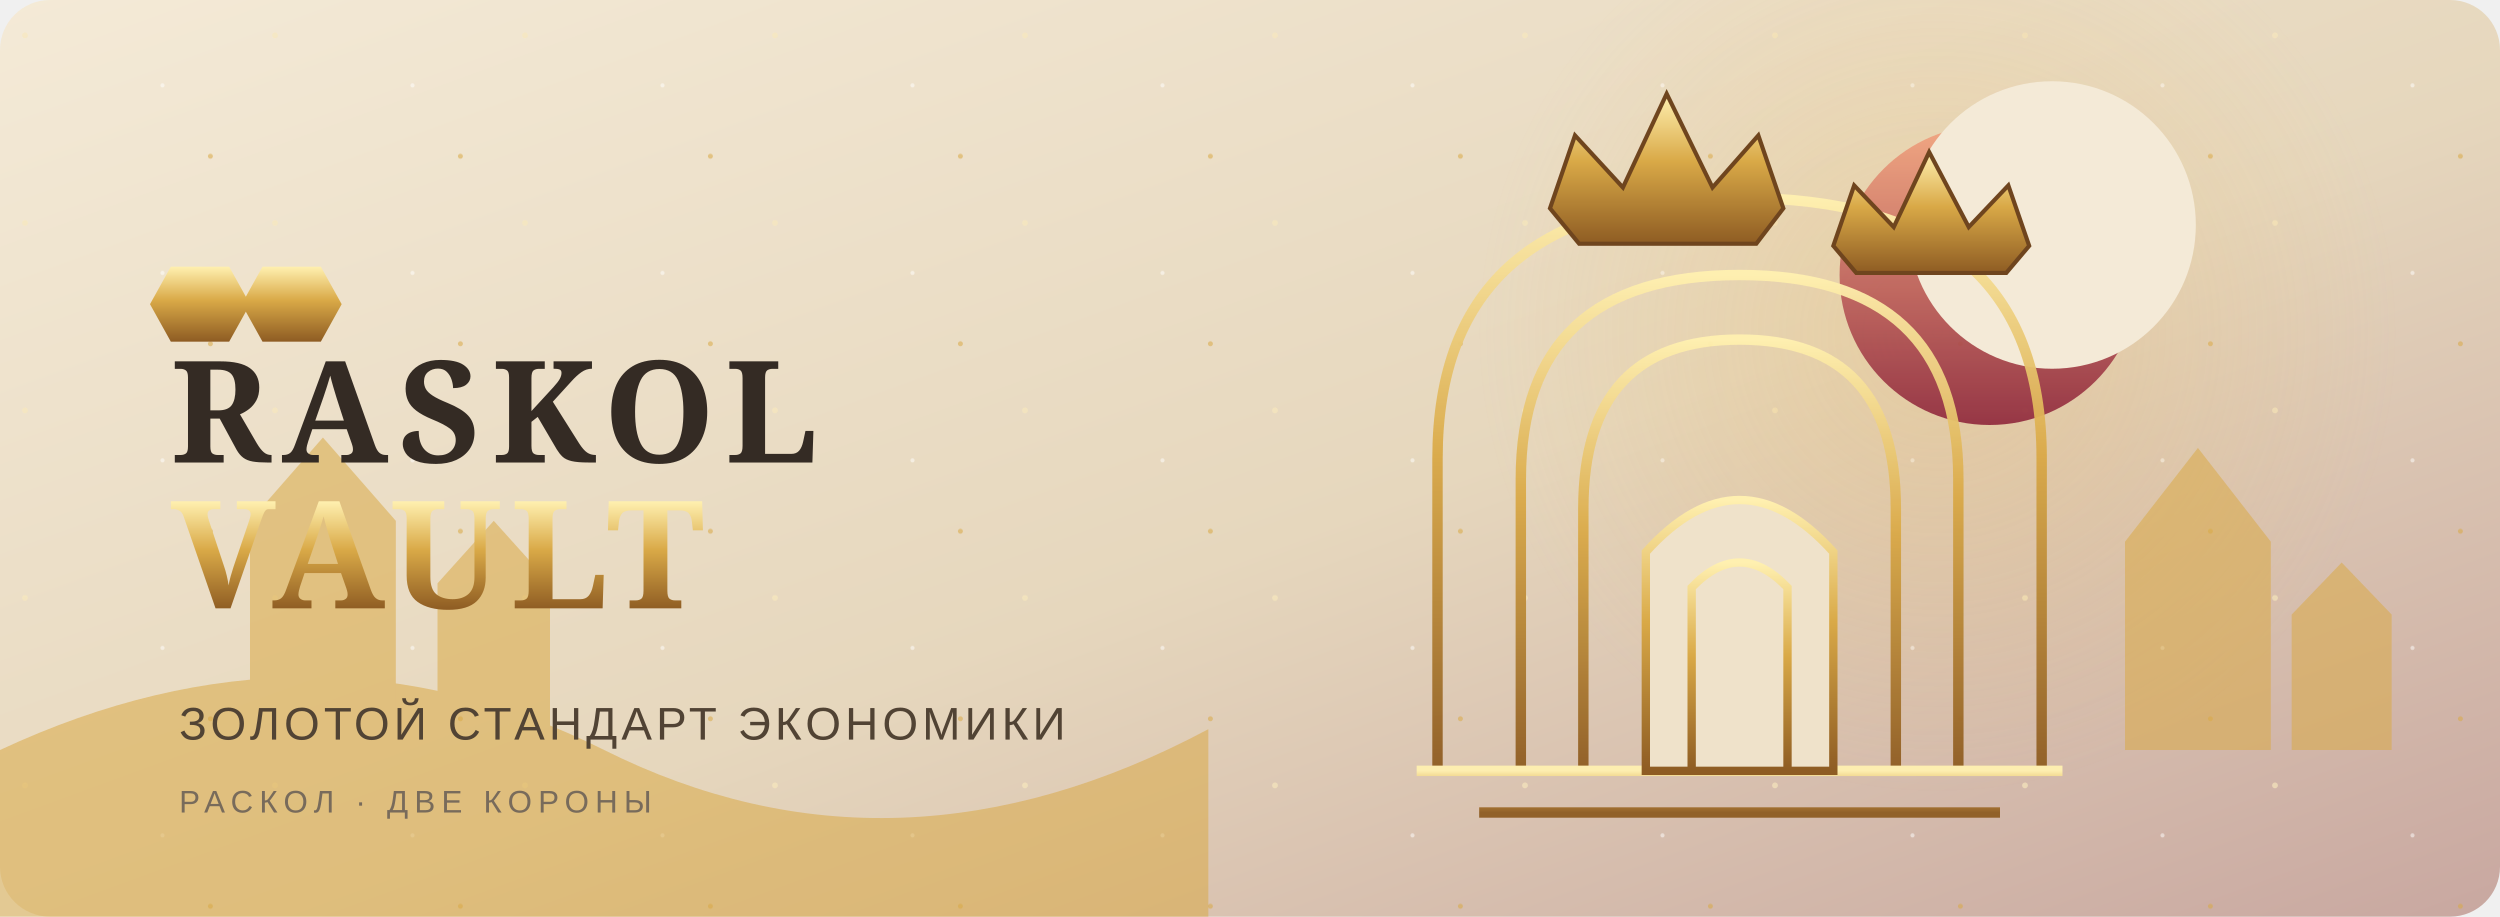
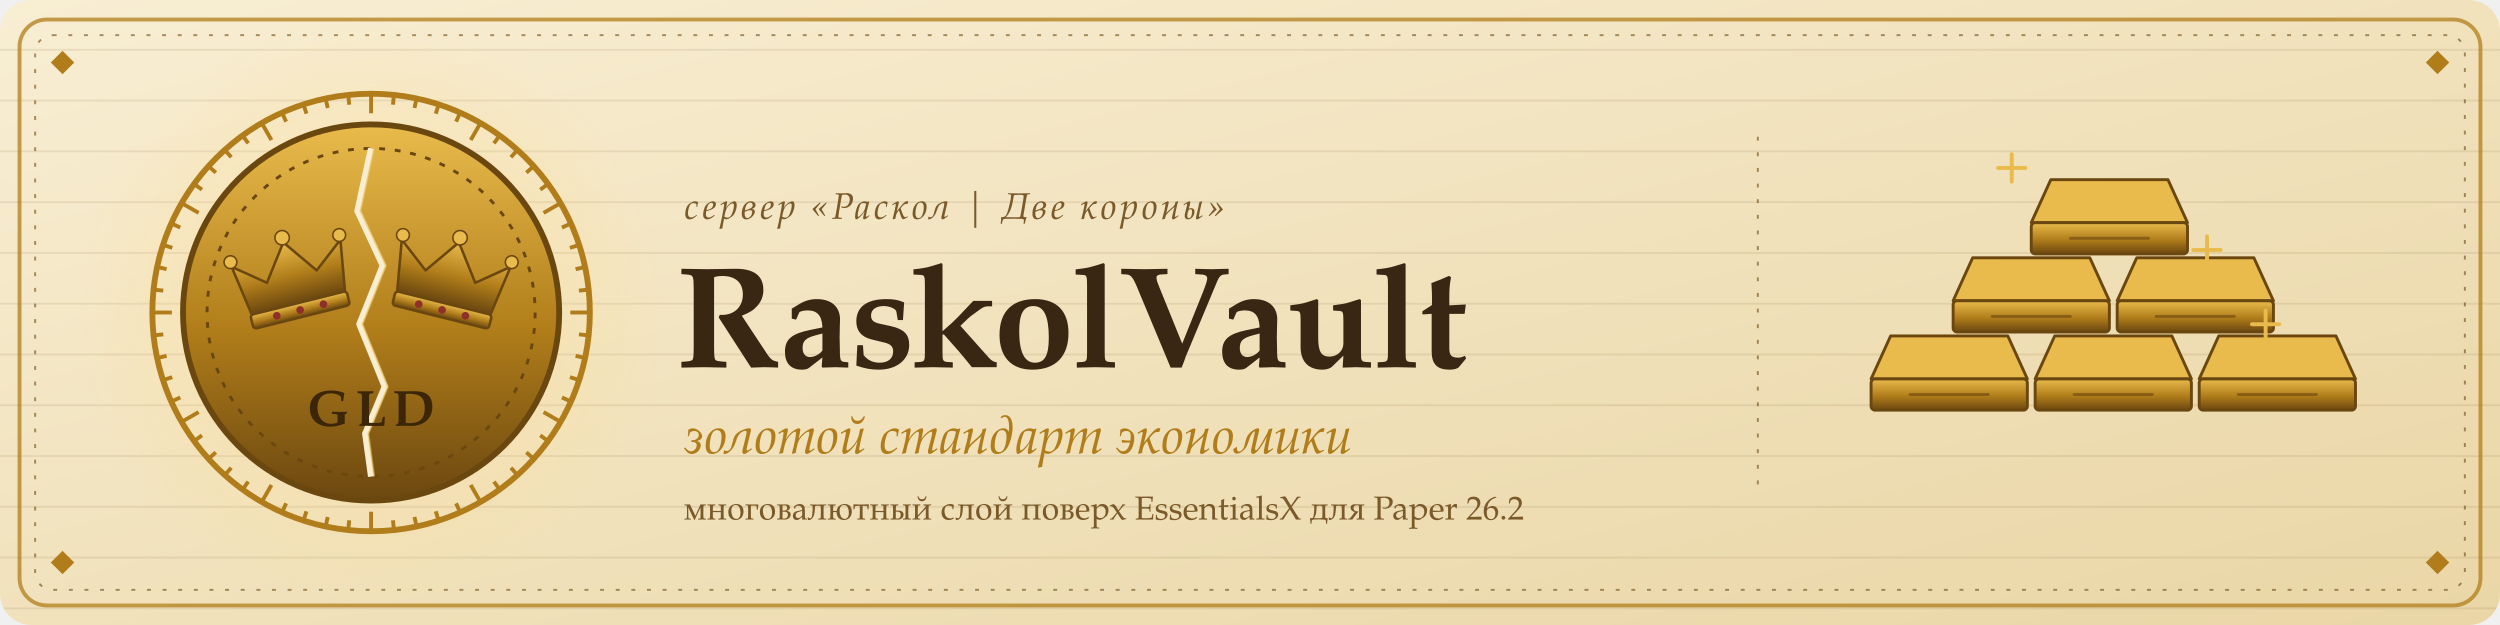
- <svg xmlns="http://www.w3.org/2000/svg" width="1200" height="440" viewBox="0 0 1200 440" role="img" aria-labelledby="title desc">
+ <svg xmlns="http://www.w3.org/2000/svg" viewBox="0 0 1280 320" width="1280" height="320" role="img" aria-label="RaskolVault — золотой стандарт экономики РАСКОЛ">
  <defs>
-     <linearGradient id="bg" x2="1" y2="1">
-       <stop stop-color="#f4ead7" />
-       <stop offset=".55" stop-color="#e6d7bd" />
-       <stop offset="1" stop-color="#c8a7a0" />
+     <linearGradient id="bg" x1="0" y1="0" x2="1" y2="1">
+       <stop offset="0" stop-color="#f8eed3" />
+       <stop offset="1" stop-color="#ead6a6" />
    </linearGradient>
-     <linearGradient id="gold" x2="0" y2="1">
-       <stop stop-color="#fff0b0" />
-       <stop offset=".45" stop-color="#d9a947" />
-       <stop offset="1" stop-color="#8e5c23" />
+     <linearGradient id="gold" x1="0" y1="0" x2="0" y2="1">
+       <stop offset="0" stop-color="#e9bb4c" />
+       <stop offset=".55" stop-color="#b07d1a" />
+       <stop offset="1" stop-color="#6b4710" />
    </linearGradient>
-     <linearGradient id="red" x2="0" y2="1">
-       <stop stop-color="#f2a27e" />
-       <stop offset="1" stop-color="#8e263b" />
-     </linearGradient>
-     <radialGradient id="glow">
-       <stop stop-color="#e7b65a" stop-opacity=".26" />
-       <stop offset="1" stop-color="#e7b65a" stop-opacity="0" />
+     <radialGradient id="glow" cx=".5" cy=".5" r=".5">
+       <stop offset="0" stop-color="#ffd98a" stop-opacity=".55" />
+       <stop offset="1" stop-color="#ffd98a" stop-opacity="0" />
    </radialGradient>
-     <pattern id="stars" width="120" height="90" patternUnits="userSpaceOnUse">
-       <circle cx="12" cy="17" r="1.4" fill="#f8e8bd" opacity=".65" />
-       <circle cx="78" cy="41" r="1" fill="#fff" opacity=".5" />
-       <circle cx="101" cy="75" r="1.2" fill="#d9a947" opacity=".55" />
+     <pattern id="ledger" width="40" height="26" patternUnits="userSpaceOnUse">
+       <path d="M0 25.5H40" stroke="#5a3d12" stroke-opacity=".09" stroke-width="1" />
    </pattern>
  </defs>
-   <rect width="1200" height="440" rx="24" fill="url(#bg)" />
-   <rect width="1200" height="440" rx="24" fill="url(#stars)" />
-   <circle cx="930" cy="160" r="220" fill="url(#glow)" />
-   <circle cx="955" cy="132" r="72" fill="url(#red)" opacity=".9" />
-   <circle cx="985" cy="108" r="69" fill="#f4ead7" />
-   <g fill="none" stroke="url(#gold)" stroke-width="5" opacity=".95">
-     <path d="M690 370V220Q690 95 835 95Q980 95 980 220V370" />
-     <path d="M730 370V230Q730 132 835 132Q940 132 940 230V370" />
-     <path d="M760 370V244Q760 163 835 163Q910 163 910 244V370" />
-     <path d="M680 370H990M710 390H960" />
+   <rect width="1280" height="320" rx="16" fill="url(#bg)" />
+   <rect width="1280" height="320" rx="16" fill="url(#ledger)" />
+   <rect x="10" y="10" width="1260" height="300" rx="14" fill="none" stroke="#b07d1a" stroke-opacity=".75" stroke-width="2" />
+   <rect x="18" y="18" width="1244" height="284" rx="9" fill="none" stroke="#6b4710" stroke-opacity=".6" stroke-width="1" stroke-dasharray="2 6" />
+   <path d="M32 26L38 32L32 38L26 32Z" fill="#b07d1a" />
+   <path d="M1248 26L1254 32L1248 38L1242 32Z" fill="#b07d1a" />
+   <path d="M32 282L38 288L32 294L26 288Z" fill="#b07d1a" />
+   <path d="M1248 282L1254 288L1248 294L1242 288Z" fill="#b07d1a" />
+   <g>
+     <circle cx="190" cy="160" r="151" fill="url(#glow)" />
+     <g stroke="#b07d1a" stroke-width="2" fill="none">
+       <circle cx="190" cy="160" r="112" stroke-width="3" />
+       <path d="M190.0 58.0L190.0 48.0" />
+       <path d="M201.2 53.6L201.7 48.6" />
+       <path d="M212.2 55.3L213.3 50.4" />
+       <path d="M223.1 58.2L224.6 53.5" />
+       <path d="M233.5 62.3L235.6 57.7" />
+       <path d="M241.0 71.7L246.0 63.0" />
+       <path d="M252.9 73.4L255.8 69.4" />
+       <path d="M261.6 80.5L264.9 76.8" />
+       <path d="M269.5 88.4L273.2 85.1" />
+       <path d="M276.6 97.1L280.6 94.2" />
+       <path d="M278.3 109.0L287.0 104.0" />
+       <path d="M287.7 116.5L292.3 114.4" />
+       <path d="M291.8 126.9L296.5 125.4" />
+       <path d="M294.7 137.8L299.6 136.7" />
+       <path d="M296.4 148.8L301.4 148.3" />
+       <path d="M292.0 160.0L302.0 160.0" />
+       <path d="M296.4 171.2L301.4 171.7" />
+       <path d="M294.7 182.2L299.6 183.3" />
+       <path d="M291.8 193.1L296.5 194.6" />
+       <path d="M287.7 203.5L292.3 205.6" />
+       <path d="M278.3 211.0L287.0 216.0" />
+       <path d="M276.6 222.9L280.6 225.8" />
+       <path d="M269.5 231.6L273.2 234.9" />
+       <path d="M261.6 239.5L264.9 243.2" />
+       <path d="M252.9 246.6L255.8 250.6" />
+       <path d="M241.0 248.3L246.0 257.0" />
+       <path d="M233.5 257.7L235.6 262.3" />
+       <path d="M223.1 261.8L224.6 266.5" />
+       <path d="M212.2 264.7L213.3 269.6" />
+       <path d="M201.2 266.4L201.7 271.4" />
+       <path d="M190.0 262.0L190.0 272.0" />
+       <path d="M178.8 266.4L178.3 271.4" />
+       <path d="M167.8 264.7L166.7 269.6" />
+       <path d="M156.9 261.8L155.4 266.5" />
+       <path d="M146.5 257.7L144.4 262.3" />
+       <path d="M139.0 248.3L134.0 257.0" />
+       <path d="M127.1 246.6L124.2 250.6" />
+       <path d="M118.4 239.5L115.1 243.2" />
+       <path d="M110.5 231.6L106.8 234.9" />
+       <path d="M103.4 222.9L99.4 225.8" />
+       <path d="M101.7 211.0L93.0 216.0" />
+       <path d="M92.3 203.5L87.7 205.6" />
+       <path d="M88.2 193.1L83.5 194.6" />
+       <path d="M85.3 182.2L80.4 183.3" />
+       <path d="M83.6 171.2L78.6 171.7" />
+       <path d="M88.0 160.0L78.0 160.0" />
+       <path d="M83.6 148.8L78.6 148.3" />
+       <path d="M85.3 137.8L80.4 136.7" />
+       <path d="M88.2 126.9L83.5 125.4" />
+       <path d="M92.3 116.5L87.7 114.4" />
+       <path d="M101.7 109.0L93.0 104.0" />
+       <path d="M103.4 97.1L99.4 94.2" />
+       <path d="M110.5 88.4L106.8 85.1" />
+       <path d="M118.4 80.5L115.1 76.8" />
+       <path d="M127.1 73.4L124.2 69.4" />
+       <path d="M139.0 71.7L134.0 63.0" />
+       <path d="M146.5 62.3L144.4 57.7" />
+       <path d="M156.9 58.2L155.4 53.5" />
+       <path d="M167.8 55.3L166.7 50.4" />
+       <path d="M178.8 53.6L178.3 48.6" />
+       <animateTransform attributeName="transform" type="rotate" from="0 190 160" to="360 190 160" dur="120s" repeatCount="indefinite" />
+     </g>
+     <circle cx="190" cy="160" r="96.3" fill="url(#gold)" stroke="#6b4710" stroke-width="3" />
+     <circle cx="190" cy="160" r="84.0" fill="none" stroke="#6b4710" stroke-width="1.5" stroke-dasharray="3 5" />
+     <g transform="translate(150.0 144.0) rotate(-14) scale(0.82)">
+       <path d="M-30 14L-35 -18L-16 -3L0 -25L16 -3L35 -18L30 14Z" fill="url(#gold)" stroke="#6b4710" stroke-width="1.6" stroke-linejoin="round" />
+       <rect x="-31" y="14" width="62" height="9" rx="2" fill="url(#gold)" stroke="#6b4710" stroke-width="1.6" />
+       <circle cx="-35" cy="-21" r="4" fill="#e9bb4c" stroke="#6b4710" />
+       <circle cx="0" cy="-28" r="4.5" fill="#e9bb4c" stroke="#6b4710" />
+       <circle cx="35" cy="-21" r="4" fill="#e9bb4c" stroke="#6b4710" />
+       <circle cx="-15" cy="18.5" r="2.4" fill="#8e2f2a" />
+       <circle cx="0" cy="18.5" r="2.4" fill="#8e2f2a" />
+       <circle cx="15" cy="18.5" r="2.4" fill="#8e2f2a" />
+     </g>
+     <g transform="translate(230.0 144.0) rotate(14) scale(0.82)">
+       <path d="M-30 14L-35 -18L-16 -3L0 -25L16 -3L35 -18L30 14Z" fill="url(#gold)" stroke="#6b4710" stroke-width="1.6" stroke-linejoin="round" />
+       <rect x="-31" y="14" width="62" height="9" rx="2" fill="url(#gold)" stroke="#6b4710" stroke-width="1.6" />
+       <circle cx="-35" cy="-21" r="4" fill="#e9bb4c" stroke="#6b4710" />
+       <circle cx="0" cy="-28" r="4.5" fill="#e9bb4c" stroke="#6b4710" />
+       <circle cx="35" cy="-21" r="4" fill="#e9bb4c" stroke="#6b4710" />
+       <circle cx="-15" cy="18.5" r="2.4" fill="#8e2f2a" />
+       <circle cx="0" cy="18.5" r="2.4" fill="#8e2f2a" />
+       <circle cx="15" cy="18.5" r="2.4" fill="#8e2f2a" />
+     </g>
+     <path d="M190 76.0L183.0 108.0L196.0 136.0L184.0 166.0L197.0 198.0L187.0 222.0L190 244.0" fill="none" stroke="#f8eed3" stroke-width="3.2" stroke-linejoin="round" />
+     <path d="M190 76.0L183.0 108.0L196.0 136.0L184.0 166.0L197.0 198.0L187.0 222.0L190 244.0" fill="none" stroke="#e9bb4c" stroke-opacity=".55" stroke-width="1" transform="translate(1.6 0)" />
+     <text x="190" y="218.0" text-anchor="middle" font-family="Georgia, 'Palatino Linotype', 'Times New Roman', serif" font-weight="700" font-size="26" fill="#3b2608" letter-spacing="3">GLD</text>
  </g>
-   <g fill="#efe2ca" stroke="url(#gold)" stroke-width="4">
-     <path d="M790 370V265Q835 215 880 265V370Z" />
-     <path d="M812 370V282Q835 258 858 282V370Z" />
+   <g font-family="Georgia, 'Palatino Linotype', 'Times New Roman', serif">
+     <text x="350" y="112" font-size="19" font-style="italic" fill="#7a5a2a" letter-spacing="1.5">сервер «Раскол | Две короны»</text>
+     <text x="346" y="188" font-size="74" font-weight="700" fill="#3a2713" letter-spacing="-1">RaskolVault</text>
+     <text x="350" y="232" font-size="27" font-style="italic" fill="#b07d1a">золотой стандарт экономики</text>
+     <text x="350" y="266" font-size="17" fill="#7a5a2a">многовалютный слой поверх EssentialsX для Paper 26.2</text>
  </g>
-   <g fill="url(#gold)" stroke="#6f451e" stroke-width="2">
-     <path d="M744 100l12-35 23 25 21-45 22 45 22-25 12 35-13 17h-85z" />
-     <path d="M880 118l10-29 19 20 17-36 19 36 19-20 10 29-11 13h-72z" />
+   <path d="M900 70V250" stroke="#6b4710" stroke-opacity=".6" stroke-dasharray="2 6" />
+   <g>
+     <g transform="translate(1040 92)">
+       <path d="M0 22L10 0H70L80 22Z" fill="#e9bb4c" stroke="#6b4710" stroke-width="1.5" stroke-linejoin="round" />
+       <rect y="22" width="80" height="16" rx="2" fill="url(#gold)" stroke="#6b4710" stroke-width="1.5" />
+       <path d="M20 30H60" stroke="#6b4710" stroke-opacity=".6" stroke-width="1.5" stroke-linecap="round" />
+     </g>
+     <g transform="translate(1000 132)">
+       <path d="M0 22L10 0H70L80 22Z" fill="#e9bb4c" stroke="#6b4710" stroke-width="1.5" stroke-linejoin="round" />
+       <rect y="22" width="80" height="16" rx="2" fill="url(#gold)" stroke="#6b4710" stroke-width="1.5" />
+       <path d="M20 30H60" stroke="#6b4710" stroke-opacity=".6" stroke-width="1.5" stroke-linecap="round" />
+     </g>
+     <g transform="translate(1084 132)">
+       <path d="M0 22L10 0H70L80 22Z" fill="#e9bb4c" stroke="#6b4710" stroke-width="1.5" stroke-linejoin="round" />
+       <rect y="22" width="80" height="16" rx="2" fill="url(#gold)" stroke="#6b4710" stroke-width="1.5" />
+       <path d="M20 30H60" stroke="#6b4710" stroke-opacity=".6" stroke-width="1.5" stroke-linecap="round" />
+     </g>
+     <g transform="translate(958 172)">
+       <path d="M0 22L10 0H70L80 22Z" fill="#e9bb4c" stroke="#6b4710" stroke-width="1.5" stroke-linejoin="round" />
+       <rect y="22" width="80" height="16" rx="2" fill="url(#gold)" stroke="#6b4710" stroke-width="1.5" />
+       <path d="M20 30H60" stroke="#6b4710" stroke-opacity=".6" stroke-width="1.5" stroke-linecap="round" />
+     </g>
+     <g transform="translate(1042 172)">
+       <path d="M0 22L10 0H70L80 22Z" fill="#e9bb4c" stroke="#6b4710" stroke-width="1.5" stroke-linejoin="round" />
+       <rect y="22" width="80" height="16" rx="2" fill="url(#gold)" stroke="#6b4710" stroke-width="1.5" />
+       <path d="M20 30H60" stroke="#6b4710" stroke-opacity=".6" stroke-width="1.5" stroke-linecap="round" />
+     </g>
+     <g transform="translate(1126 172)">
+       <path d="M0 22L10 0H70L80 22Z" fill="#e9bb4c" stroke="#6b4710" stroke-width="1.5" stroke-linejoin="round" />
+       <rect y="22" width="80" height="16" rx="2" fill="url(#gold)" stroke="#6b4710" stroke-width="1.5" />
+       <path d="M20 30H60" stroke="#6b4710" stroke-opacity=".6" stroke-width="1.5" stroke-linecap="round" />
+     </g>
+     <path d="M1030 79V93M1023 86H1037" stroke="#e9bb4c" stroke-width="2" stroke-linecap="round">
+       <animate attributeName="opacity" values="0;1;0" dur="3.2s" begin="0s" repeatCount="indefinite" />
+     </path>
+     <path d="M1130 121V135M1123 128H1137" stroke="#e9bb4c" stroke-width="2" stroke-linecap="round">
+       <animate attributeName="opacity" values="0;1;0" dur="4s" begin="1.2s" repeatCount="indefinite" />
+     </path>
+     <path d="M1160 159V173M1153 166H1167" stroke="#e9bb4c" stroke-width="2" stroke-linecap="round">
+       <animate attributeName="opacity" values="0;1;0" dur="3.6s" begin="2.1s" repeatCount="indefinite" />
+     </path>
  </g>
-   <g fill="#d9a947" opacity=".55">
-     <path d="M0 360Q150 290 290 360T580 350V440H0Z" />
-     <path d="M120 350V250l35-40 35 40v100M210 350V280l27-30 27 30v70M1020 360V260l35-45 35 45v100M1100 360V295l24-25 24 25v65" />
-   </g>
-   <g fill="url(#gold)">
-     <path d="M82 128h28l10 18-10 18H82l-10-18z" />
-     <path d="M126 128h28l10 18-10 18h-28l-10-18z" />
-   </g>
-   <text x="82" y="222" fill="#342b24" font-family="Georgia,serif" font-size="68" letter-spacing="5" font-weight="bold">RASKOL</text>
-   <text x="82" y="292" fill="url(#gold)" font-family="Georgia,serif" font-size="72" letter-spacing="4" font-weight="bold">VAULT</text>
-   <path d="M84 316H520" stroke="url(#gold)" stroke-width="2" />
-   <text x="86" y="355" fill="#514334" font-family="Arial,sans-serif" font-size="22" letter-spacing="2">ЗОЛОТОЙ СТАНДАРТ ЭКОНОМИКИ</text>
-   <text x="86" y="390" fill="#786b5b" font-family="Arial,sans-serif" font-size="15" letter-spacing="3">РАСКОЛ · ДВЕ КОРОНЫ</text>
</svg>
